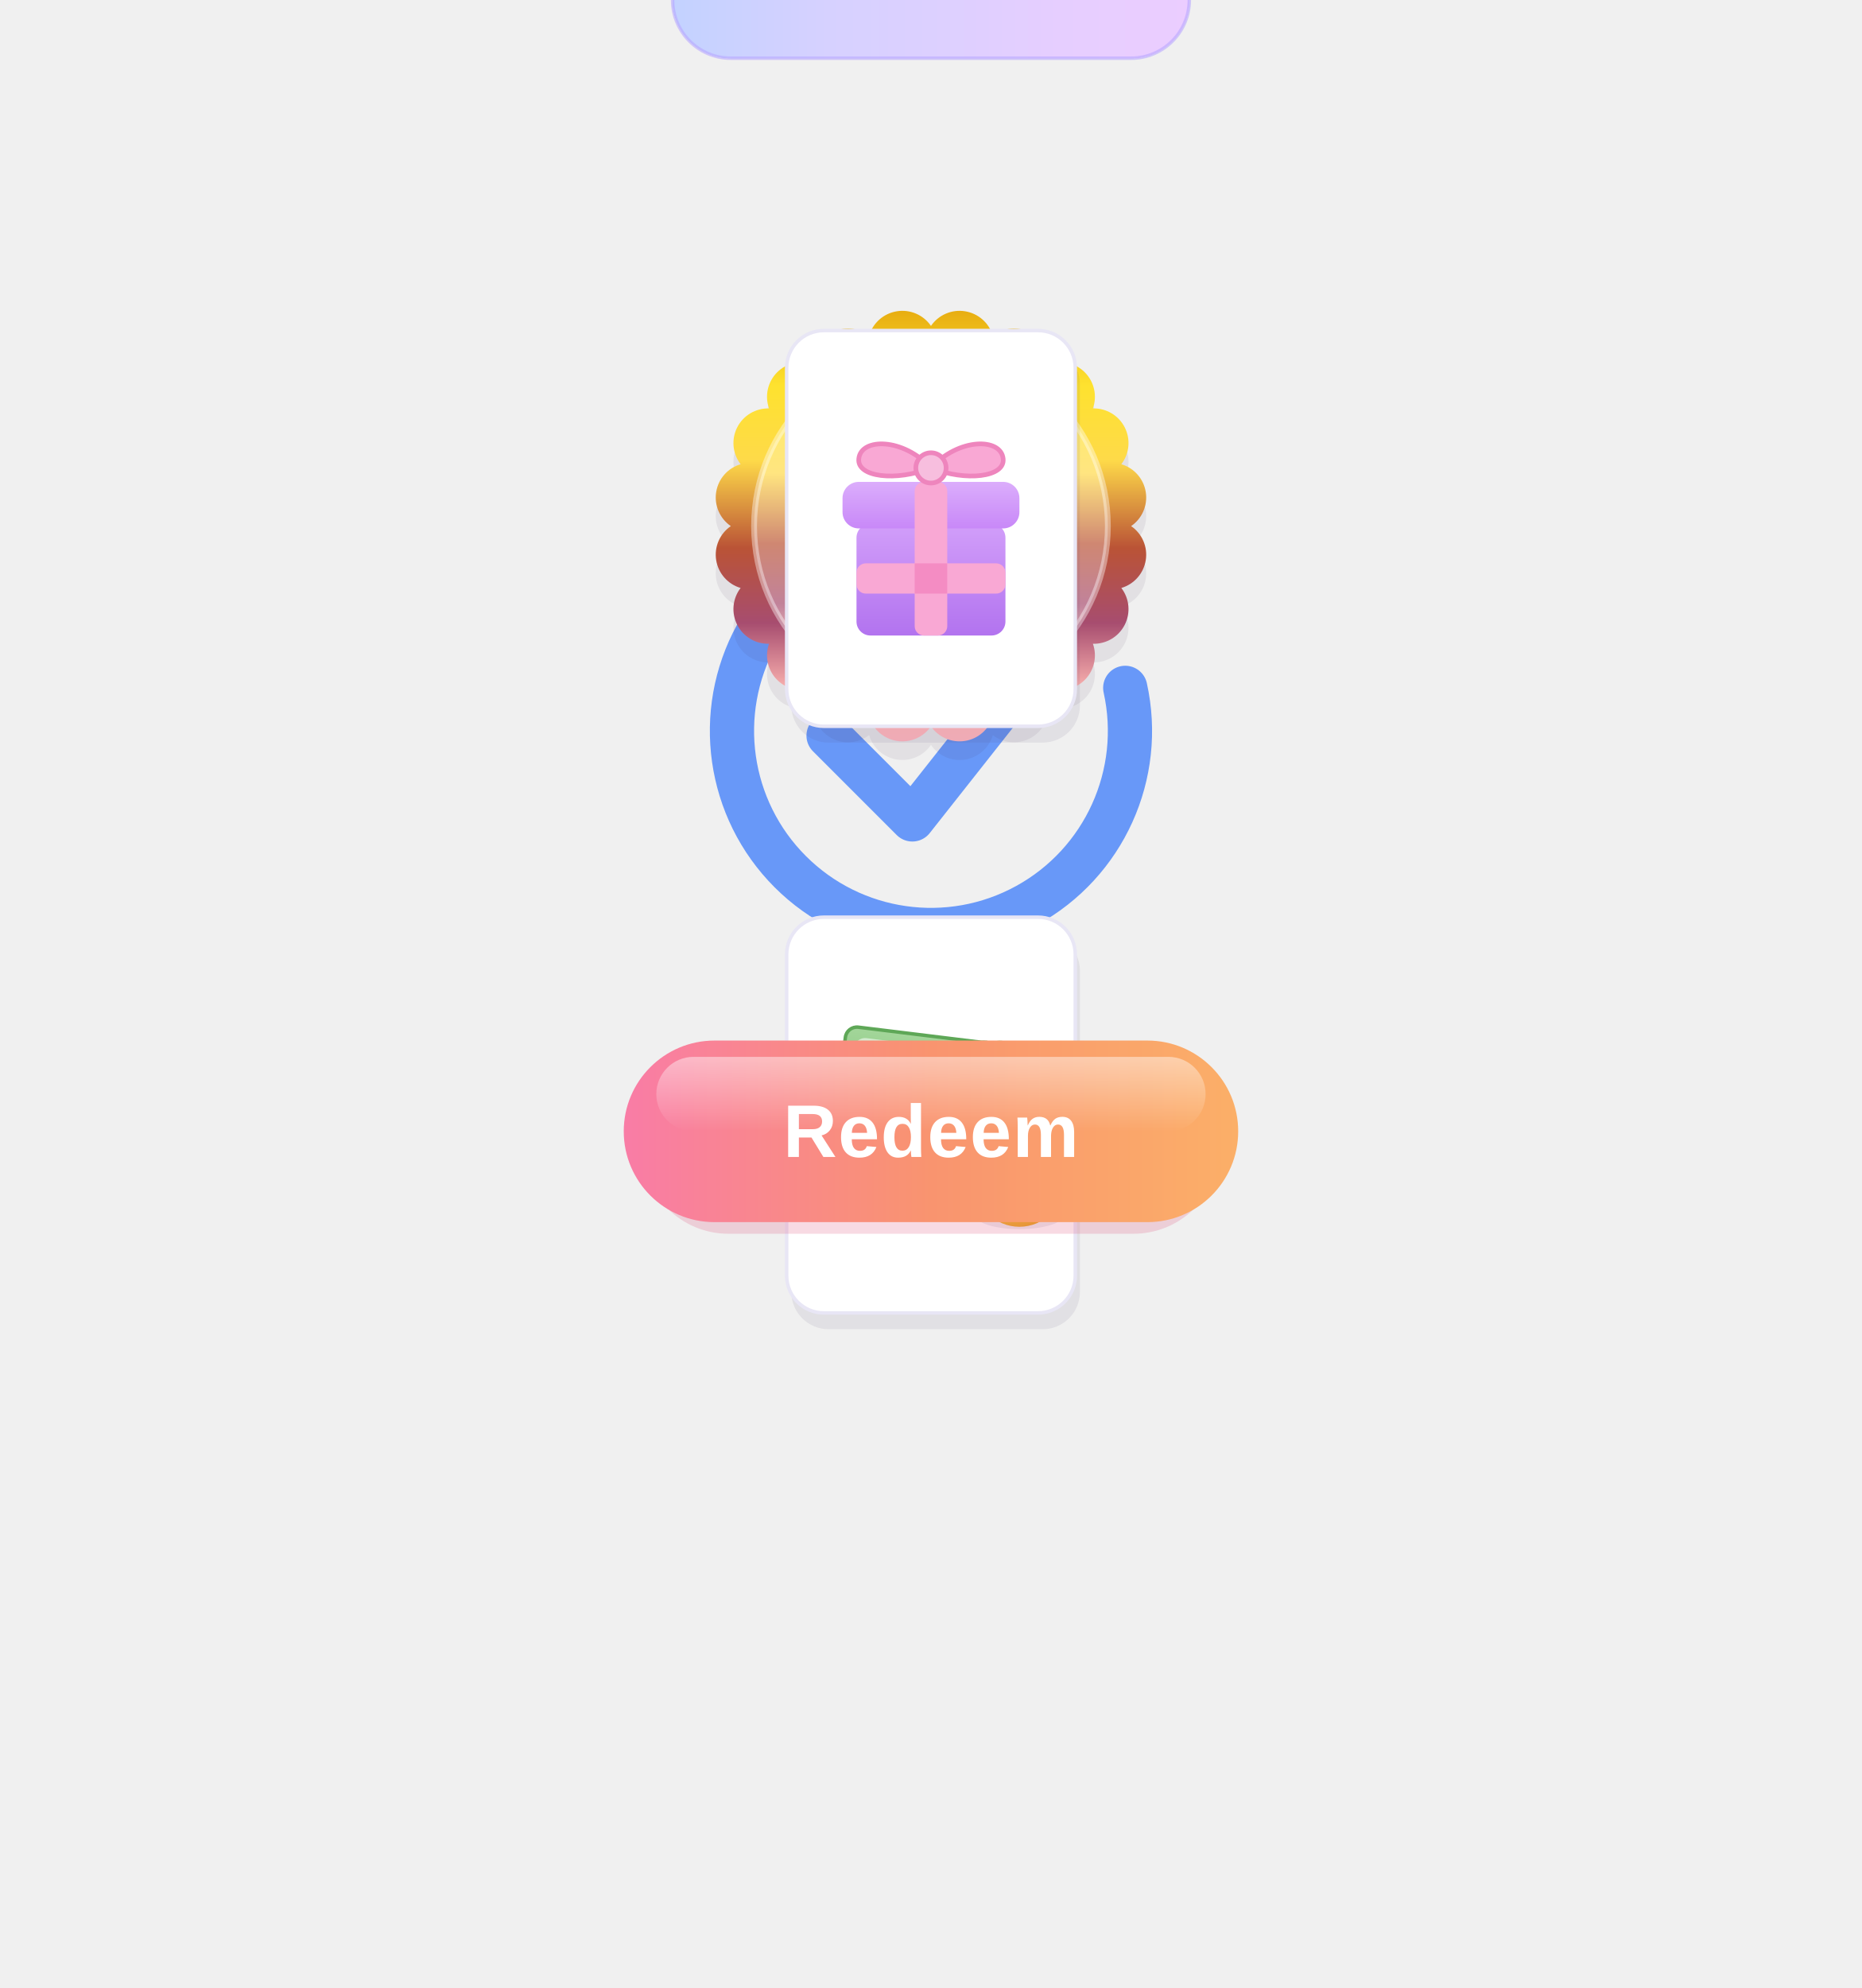
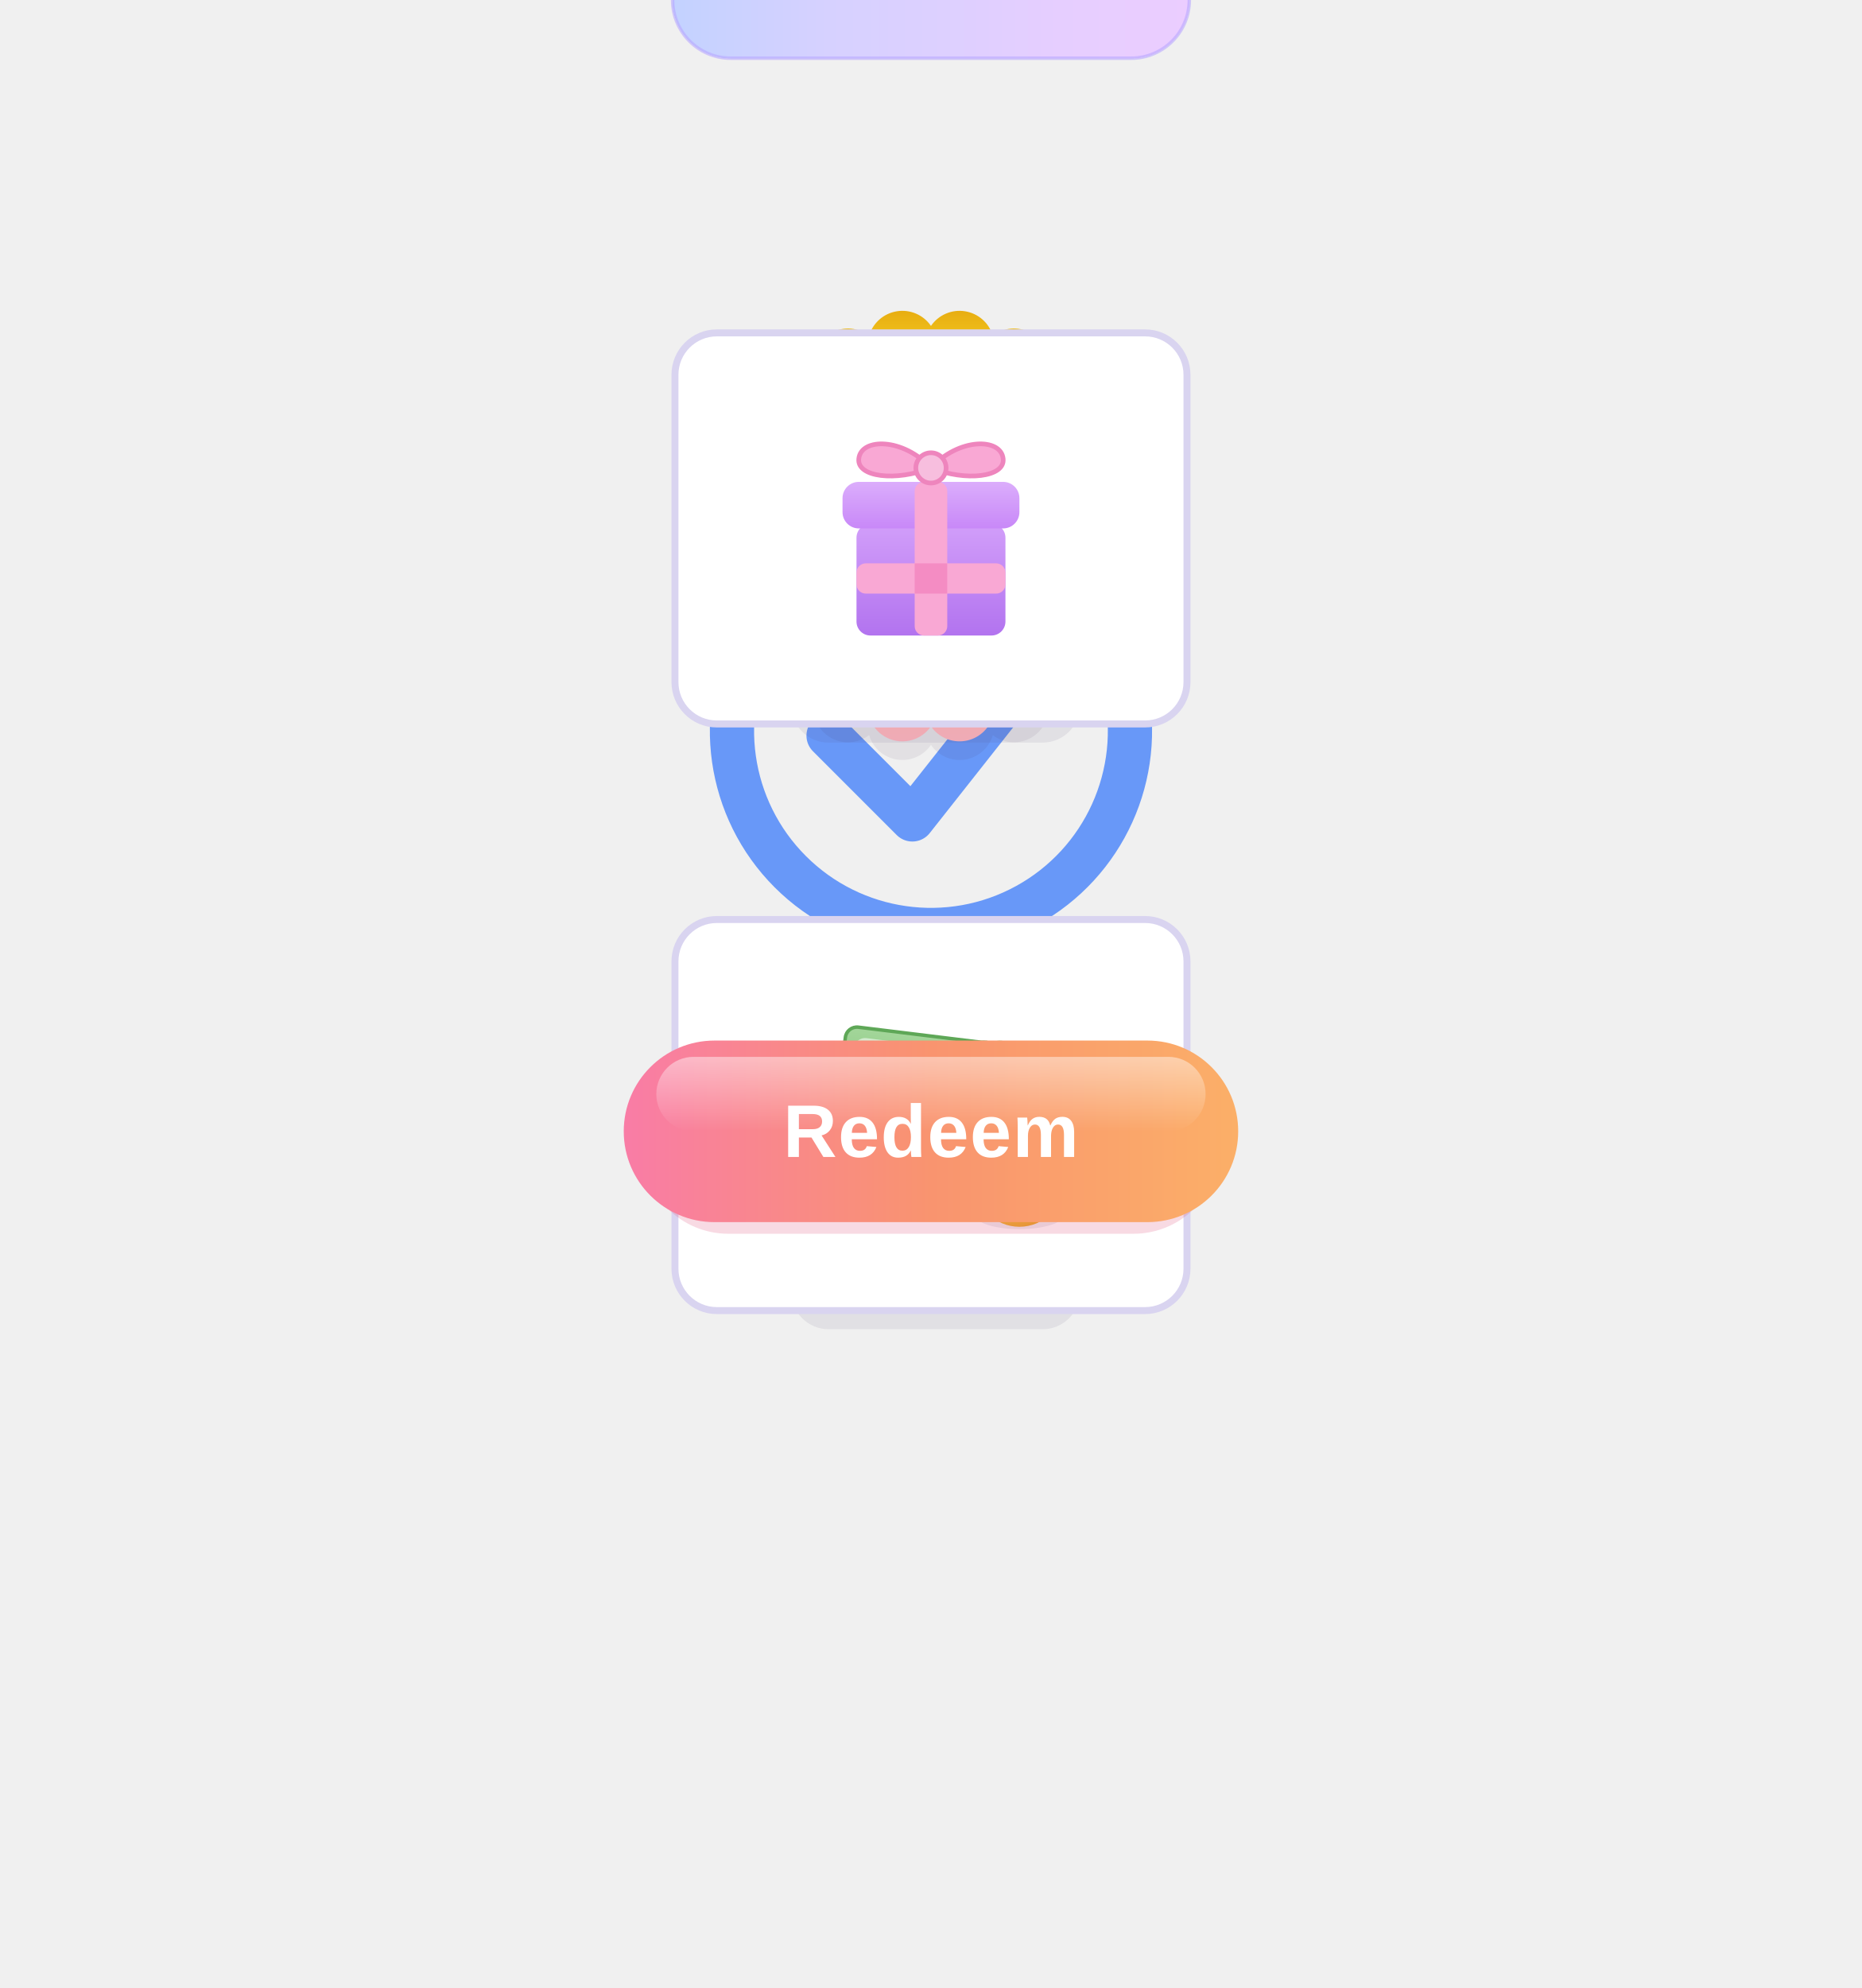
<svg xmlns="http://www.w3.org/2000/svg" viewBox="0 0 800 854" width="800" height="854">
  <defs>
    <linearGradient id="grad-medaille-couronne" x1="400" y1="131.5" x2="400" y2="320.5" gradientUnits="userSpaceOnUse">
      <stop offset="0" stop-color="#e6aa0f" />
      <stop offset="0.18" stop-color="#fee22f" />
      <stop offset="0.35" stop-color="#feda49" />
      <stop offset="0.55" stop-color="#ba5336" />
      <stop offset="0.72" stop-color="#a74d6f" />
      <stop offset="0.88" stop-color="#ffb8b3" />
      <stop offset="1" stop-color="#ffb4be" />
    </linearGradient>
    <linearGradient id="grad-medaille-fond" x1="400" y1="150" x2="400" y2="302" gradientUnits="userSpaceOnUse">
      <stop offset="0" stop-color="#edc357" />
      <stop offset="0.18" stop-color="#ffeb6d" />
      <stop offset="0.35" stop-color="#ffe580" />
      <stop offset="0.55" stop-color="#cf8772" />
      <stop offset="0.72" stop-color="#c1829a" />
      <stop offset="0.88" stop-color="#ffcdca" />
      <stop offset="1" stop-color="#ffcad2" />
    </linearGradient>
    <linearGradient id="grad-medaille-etoile" x1="400" y1="178" x2="400" y2="282" gradientUnits="userSpaceOnUse">
      <stop offset="0" stop-color="#b05053" />
      <stop offset="1" stop-color="#ffb4be" />
    </linearGradient>
    <linearGradient id="grad-bouton-redeem" x1="268" y1="486" x2="532" y2="486" gradientUnits="userSpaceOnUse">
      <stop offset="0" stop-color="#f97ca6" />
      <stop offset="0.5" stop-color="#f9946f" />
      <stop offset="1" stop-color="#fbaf68" />
    </linearGradient>
    <linearGradient id="grad-gloss" x1="0" y1="0" x2="0" y2="1">
      <stop offset="0" stop-color="#ffffff" stop-opacity="0.45" />
      <stop offset="1" stop-color="#ffffff" stop-opacity="0" />
    </linearGradient>
    <linearGradient id="grad-pilule-menu" x1="289" y1="0" x2="511" y2="0" gradientUnits="userSpaceOnUse">
      <stop offset="0" stop-color="#799dff" />
      <stop offset="0.3" stop-color="#9e94ff" />
      <stop offset="0.5" stop-color="#aa91ff" />
      <stop offset="0.75" stop-color="#c38cff" />
      <stop offset="1" stop-color="#cf89ff" />
    </linearGradient>
    <linearGradient id="grad-pilule-menu-survol" x1="289" y1="0" x2="511" y2="0" gradientUnits="userSpaceOnUse">
      <stop offset="0" stop-color="#c3d2ff" />
      <stop offset="0.3" stop-color="#d6d1ff" />
      <stop offset="0.5" stop-color="#dcd0ff" />
      <stop offset="0.75" stop-color="#e6ceff" />
      <stop offset="1" stop-color="#ebcdff" />
    </linearGradient>
    <linearGradient id="grad-boite-cadeau" x1="0" y1="223" x2="0" y2="273" gradientUnits="userSpaceOnUse">
      <stop offset="0" stop-color="#d3a0fa" />
      <stop offset="1" stop-color="#b273ef" />
    </linearGradient>
    <linearGradient id="grad-couvercle-cadeau" x1="0" y1="205" x2="0" y2="227" gradientUnits="userSpaceOnUse">
      <stop offset="0" stop-color="#ddb1fc" />
      <stop offset="1" stop-color="#c888f8" />
    </linearGradient>
    <linearGradient id="grad-billet" x1="0" y1="0" x2="0" y2="1">
      <stop offset="0" stop-color="#a3d69a" />
      <stop offset="1" stop-color="#79bd6f" />
    </linearGradient>
    <radialGradient id="grad-piece" cx="0.38" cy="0.32" r="0.85">
      <stop offset="0" stop-color="#ffeaa4" />
      <stop offset="0.55" stop-color="#f8c33a" />
      <stop offset="1" stop-color="#dd9414" />
    </radialGradient>
  </defs>
  <g id="coche-validation">
    <g id="coche-cercle">
      <path d="M 483.47 295.49 A 85.5 85.5 0 1 1 418.51 230.53" fill="none" stroke="#6898f8" stroke-width="19" stroke-linecap="round" />
    </g>
    <g id="coche-marque">
      <path d="M 356 316 L 392 352 L 452 276" fill="none" stroke="#6898f8" stroke-width="19" stroke-linecap="round" stroke-linejoin="round" />
    </g>
  </g>
  <g id="medaille">
    <g id="medaille-ombre">
      <path d="M 400 140 A 14.9 14.9 0 0 1 426.58 144.21 A 14.9 14.9 0 0 1 450.55 156.42 A 14.9 14.9 0 0 1 469.58 175.45 A 14.9 14.9 0 0 1 481.79 199.42 A 14.9 14.9 0 0 1 486 226 A 14.9 14.9 0 0 1 481.79 252.58 A 14.9 14.9 0 0 1 469.58 276.55 A 14.9 14.9 0 0 1 450.55 295.58 A 14.9 14.9 0 0 1 426.58 307.79 A 14.9 14.9 0 0 1 400 312 A 14.9 14.9 0 0 1 373.42 307.79 A 14.9 14.9 0 0 1 349.45 295.58 A 14.9 14.9 0 0 1 330.42 276.55 A 14.9 14.9 0 0 1 318.21 252.58 A 14.9 14.9 0 0 1 314 226 A 14.9 14.9 0 0 1 318.21 199.42 A 14.9 14.9 0 0 1 330.42 175.45 A 14.9 14.9 0 0 1 349.45 156.42 A 14.9 14.9 0 0 1 373.42 144.21 A 14.9 14.9 0 0 1 400 140 Z" transform="translate(0 8)" fill="#3b2a4a" opacity="0.08" />
    </g>
    <g id="medaille-couronne">
      <path d="M 400 140 A 14.9 14.9 0 0 1 426.58 144.21 A 14.9 14.9 0 0 1 450.55 156.42 A 14.9 14.9 0 0 1 469.58 175.45 A 14.9 14.9 0 0 1 481.79 199.42 A 14.9 14.9 0 0 1 486 226 A 14.9 14.9 0 0 1 481.79 252.58 A 14.9 14.9 0 0 1 469.58 276.55 A 14.9 14.9 0 0 1 450.55 295.58 A 14.9 14.9 0 0 1 426.58 307.79 A 14.9 14.9 0 0 1 400 312 A 14.9 14.9 0 0 1 373.42 307.79 A 14.9 14.9 0 0 1 349.45 295.58 A 14.9 14.9 0 0 1 330.42 276.55 A 14.9 14.9 0 0 1 318.21 252.58 A 14.9 14.9 0 0 1 314 226 A 14.9 14.9 0 0 1 318.21 199.42 A 14.9 14.9 0 0 1 330.42 175.45 A 14.9 14.9 0 0 1 349.45 156.42 A 14.9 14.9 0 0 1 373.42 144.21 A 14.9 14.9 0 0 1 400 140 Z" fill="url(#grad-medaille-couronne)" />
    </g>
    <g id="medaille-fond">
      <circle cx="400" cy="226" r="76" fill="url(#grad-medaille-fond)" />
      <circle cx="400" cy="226" r="76" fill="none" stroke="#ffffff" stroke-opacity="0.4" stroke-width="2.5" />
    </g>
    <g id="medaille-etoile">
      <path d="M 400 186 L 411.17 214.63 L 441.85 216.4 L 418.07 235.87 L 425.86 265.6 L 400 249 L 374.14 265.6 L 381.93 235.87 L 358.15 216.4 L 388.83 214.63 Z" fill="url(#grad-medaille-etoile)" stroke="url(#grad-medaille-etoile)" stroke-width="16" stroke-linejoin="round" />
    </g>
  </g>
  <g id="vignette-giftcard">
    <g id="vignette-giftcard-carte">
      <rect x="340" y="149" width="124" height="170" rx="16" fill="#4a3d6b" opacity="0.09" />
-       <rect x="338" y="142" width="124" height="170" rx="16" fill="#ffffff" stroke="#e8e6f5" stroke-width="1.5" />
+       <rect x="290" y="143" width="220" height="168" rx="18" fill="#ffffff" stroke="#d9d4f0" stroke-width="3" />
    </g>
    <g id="vignette-giftcard-cadeau">
      <g id="cadeau-boite">
        <rect x="368" y="225" width="64" height="48" rx="6" fill="url(#grad-boite-cadeau)" />
        <rect x="362" y="207" width="76" height="20" rx="7" fill="url(#grad-couvercle-cadeau)" />
      </g>
      <g id="cadeau-ruban">
        <rect x="393" y="207" width="14" height="66" rx="4" fill="#f9a8d4" />
        <rect x="368" y="242" width="64" height="13" rx="4" fill="#f9a8d4" />
        <rect x="393" y="242" width="14" height="13" fill="#f48cc3" />
      </g>
      <g id="cadeau-noeud">
        <path d="M 400 201 C 388 188 370 188 369 197 C 368 205 385 207 400 201 Z" fill="#f9a8d4" stroke="#ee85bd" stroke-width="2" stroke-linejoin="round" />
        <path d="M 400 201 C 412 188 430 188 431 197 C 432 205 415 207 400 201 Z" fill="#f9a8d4" stroke="#ee85bd" stroke-width="2" stroke-linejoin="round" />
        <circle cx="400" cy="201" r="6.5" fill="#f7bede" stroke="#ee85bd" stroke-width="2" />
      </g>
    </g>
  </g>
  <g id="vignette-cash">
    <g id="vignette-cash-carte">
      <rect x="340" y="401" width="124" height="170" rx="16" fill="#4a3d6b" opacity="0.09" />
-       <rect x="338" y="394" width="124" height="170" rx="16" fill="#ffffff" stroke="#e8e6f5" stroke-width="1.5" />
+       <rect x="290" y="395" width="220" height="168" rx="18" fill="#ffffff" stroke="#d9d4f0" stroke-width="3" />
    </g>
    <g id="vignette-cash-billets">
      <g transform="rotate(-14 396 476)">
        <rect x="359" y="455" width="74" height="42" rx="5" fill="url(#grad-billet)" stroke="#5ea757" stroke-width="1.5" />
      </g>
      <g transform="rotate(-4 399 471)">
        <rect x="362" y="450" width="74" height="42" rx="5" fill="url(#grad-billet)" stroke="#5ea757" stroke-width="1.5" />
      </g>
      <g transform="rotate(7 398 466)">
        <rect x="361" y="445" width="74" height="42" rx="5" fill="url(#grad-billet)" stroke="#5ea757" stroke-width="1.5" />
        <rect x="366" y="450" width="64" height="32" rx="4" fill="none" stroke="#ffffff" stroke-opacity="0.55" stroke-width="1.5" />
        <circle cx="398" cy="466" r="12.5" fill="#6db263" />
        <text x="398" y="472.5" text-anchor="middle" font-family="Arial, Helvetica, sans-serif" font-size="18" font-weight="700" fill="#ffffff">$</text>
      </g>
    </g>
    <g id="vignette-cash-piece">
      <ellipse cx="438" cy="522" rx="19" ry="6" fill="#3b2a4a" opacity="0.1" />
      <circle cx="438" cy="508" r="19" fill="url(#grad-piece)" />
      <circle cx="438" cy="508" r="13.5" fill="none" stroke="#c9881a" stroke-width="2" />
      <text x="438" y="514.5" text-anchor="middle" font-family="Arial, Helvetica, sans-serif" font-size="17" font-weight="700" fill="#a86e0c">$</text>
    </g>
  </g>
  <g id="bouton-redeem">
    <g id="bouton-redeem-fond">
      <rect x="276" y="456" width="248" height="74" rx="37" fill="#e0567f" opacity="0.22" />
      <rect x="268" y="447" width="264" height="78" rx="39" fill="url(#grad-bouton-redeem)" />
      <rect x="282" y="454" width="236" height="32" rx="16" fill="url(#grad-gloss)" />
    </g>
    <g id="bouton-redeem-texte">
      <text x="400" y="497" text-anchor="middle" font-family="Arial, Helvetica, sans-serif" font-size="32" font-weight="700" fill="#ffffff" letter-spacing="0.5">Redeem</text>
    </g>
  </g>
  <g id="pilule-menu">
    <rect x="289" y="-25" width="222" height="50" rx="25" fill="url(#grad-pilule-menu)" />
    <rect x="297" y="-21" width="206" height="20" rx="10" fill="url(#grad-gloss)" />
  </g>
  <g id="pilule-menu-survol">
    <rect x="289" y="-25" width="222" height="50" rx="25" fill="url(#grad-pilule-menu-survol)" stroke="#b9a8ff" stroke-opacity="0.6" stroke-width="1.5" />
  </g>
</svg>
